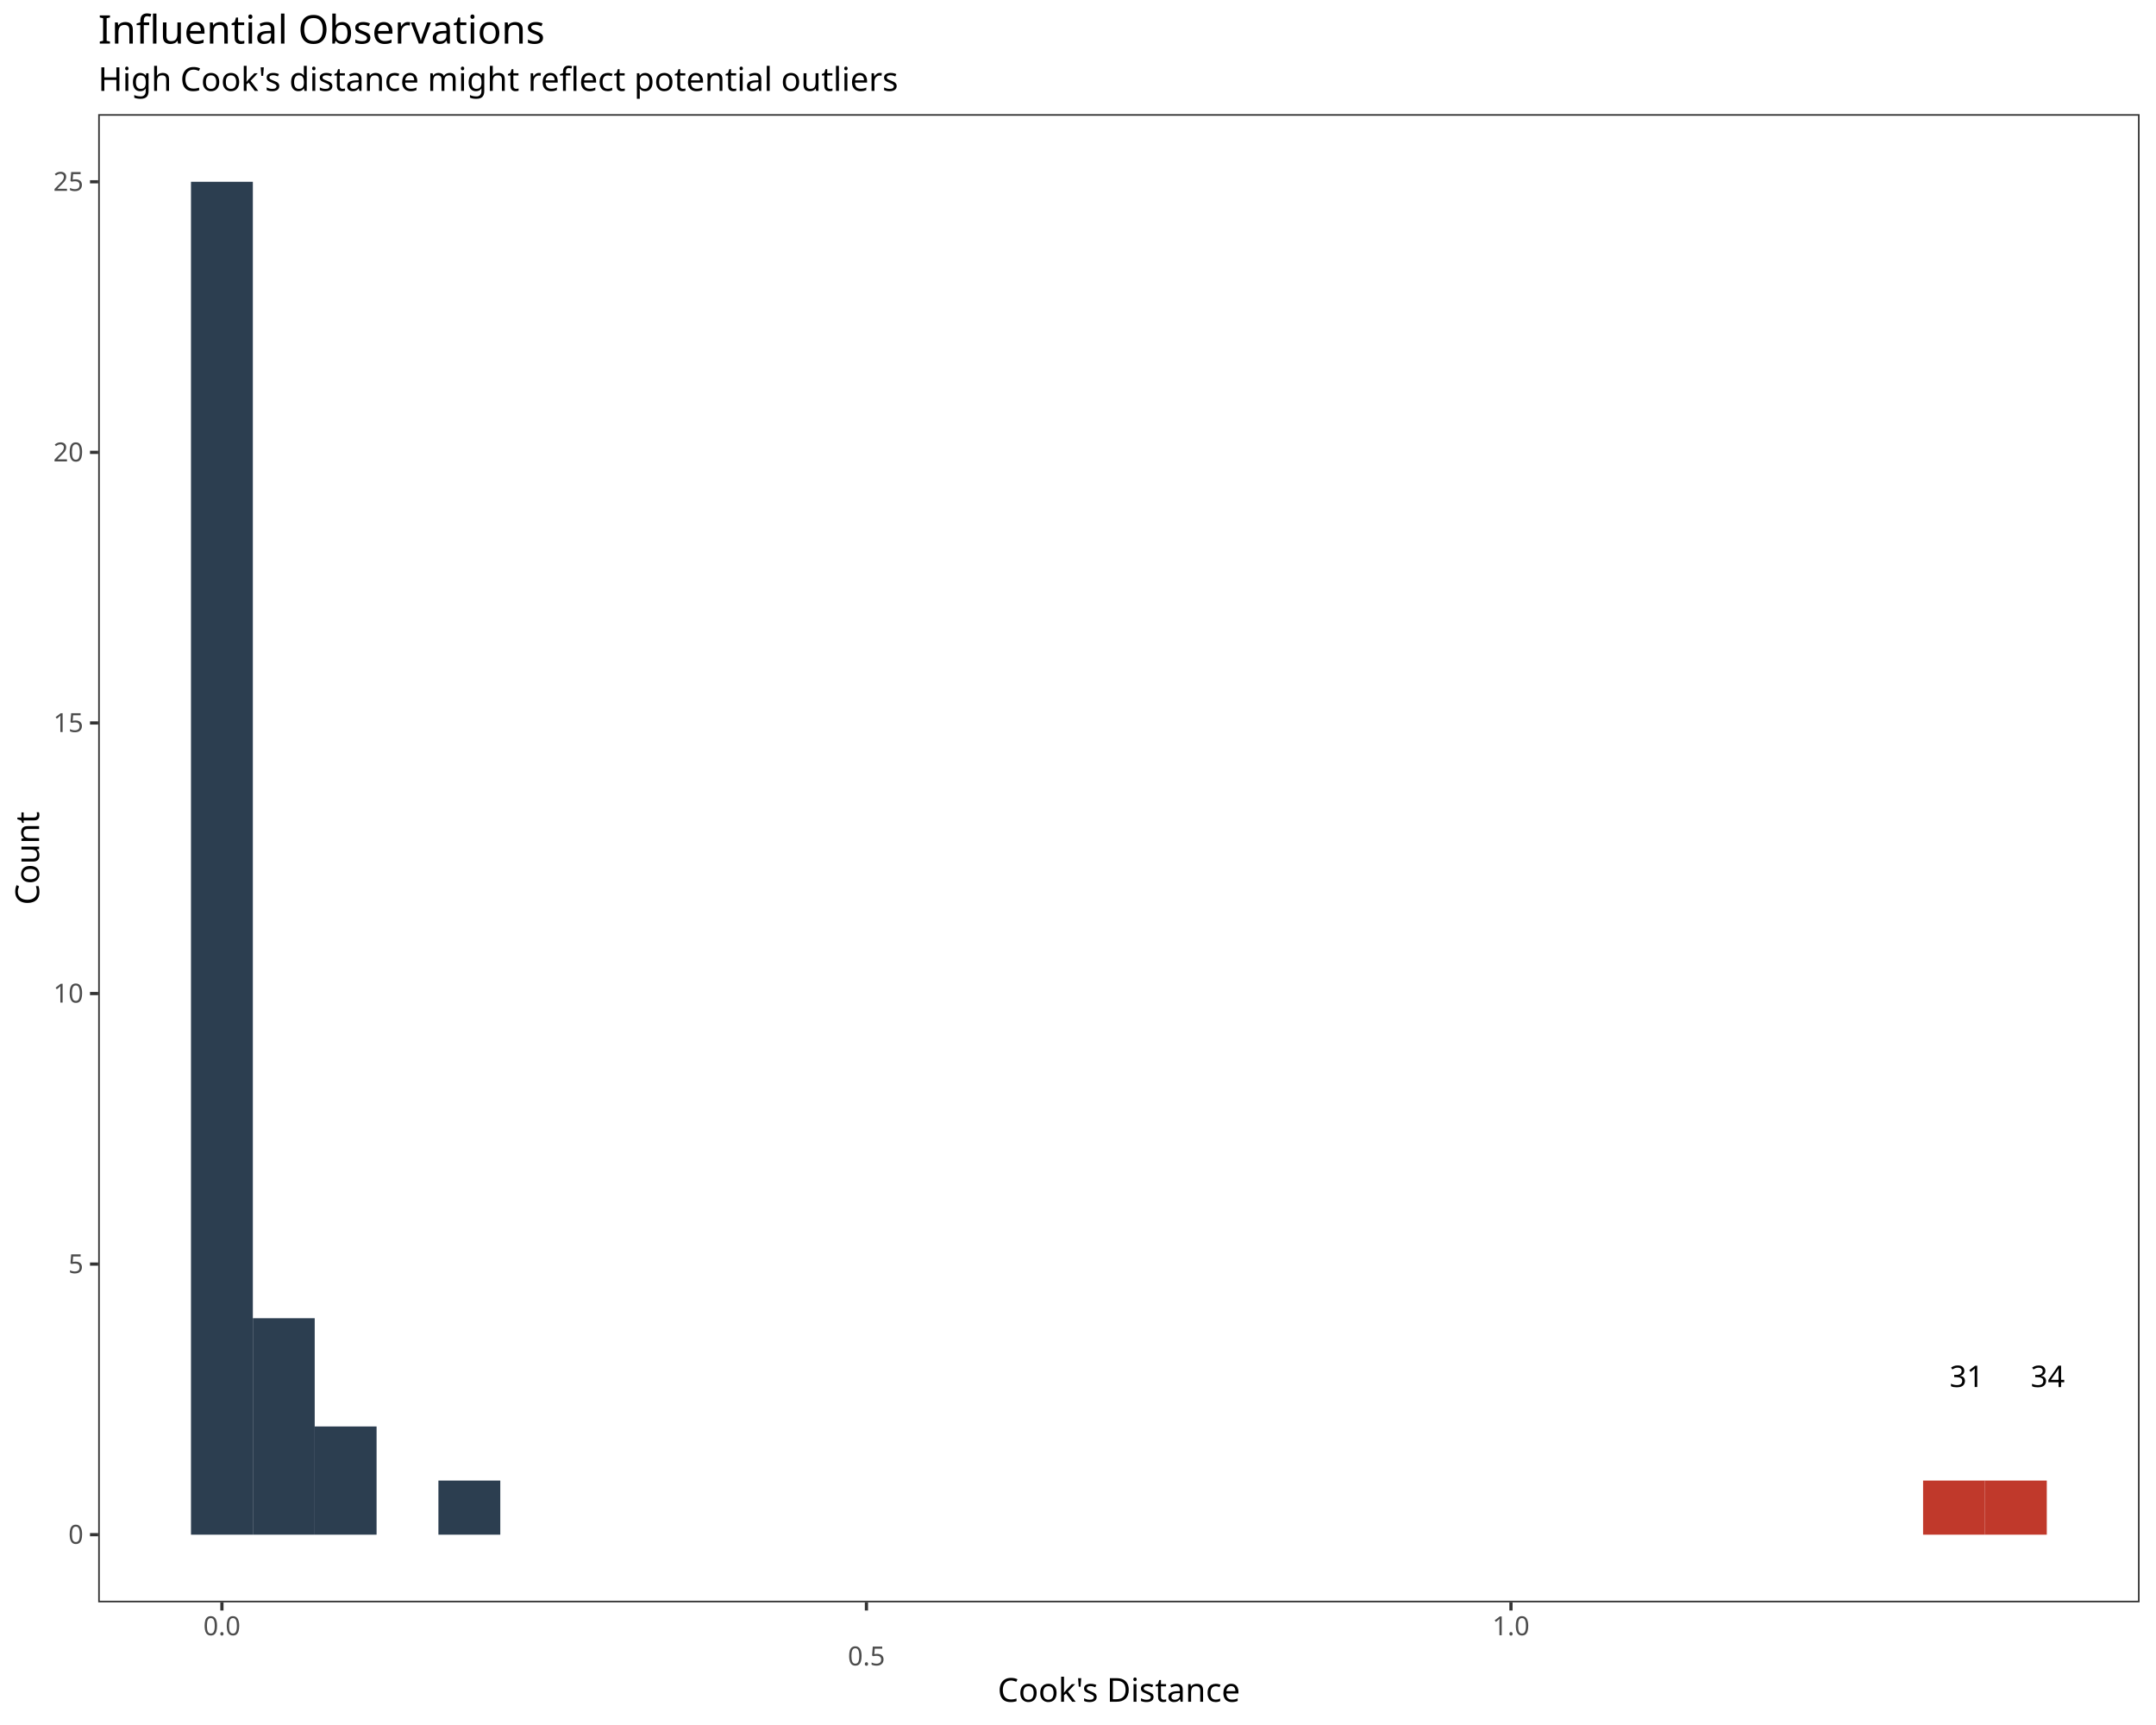
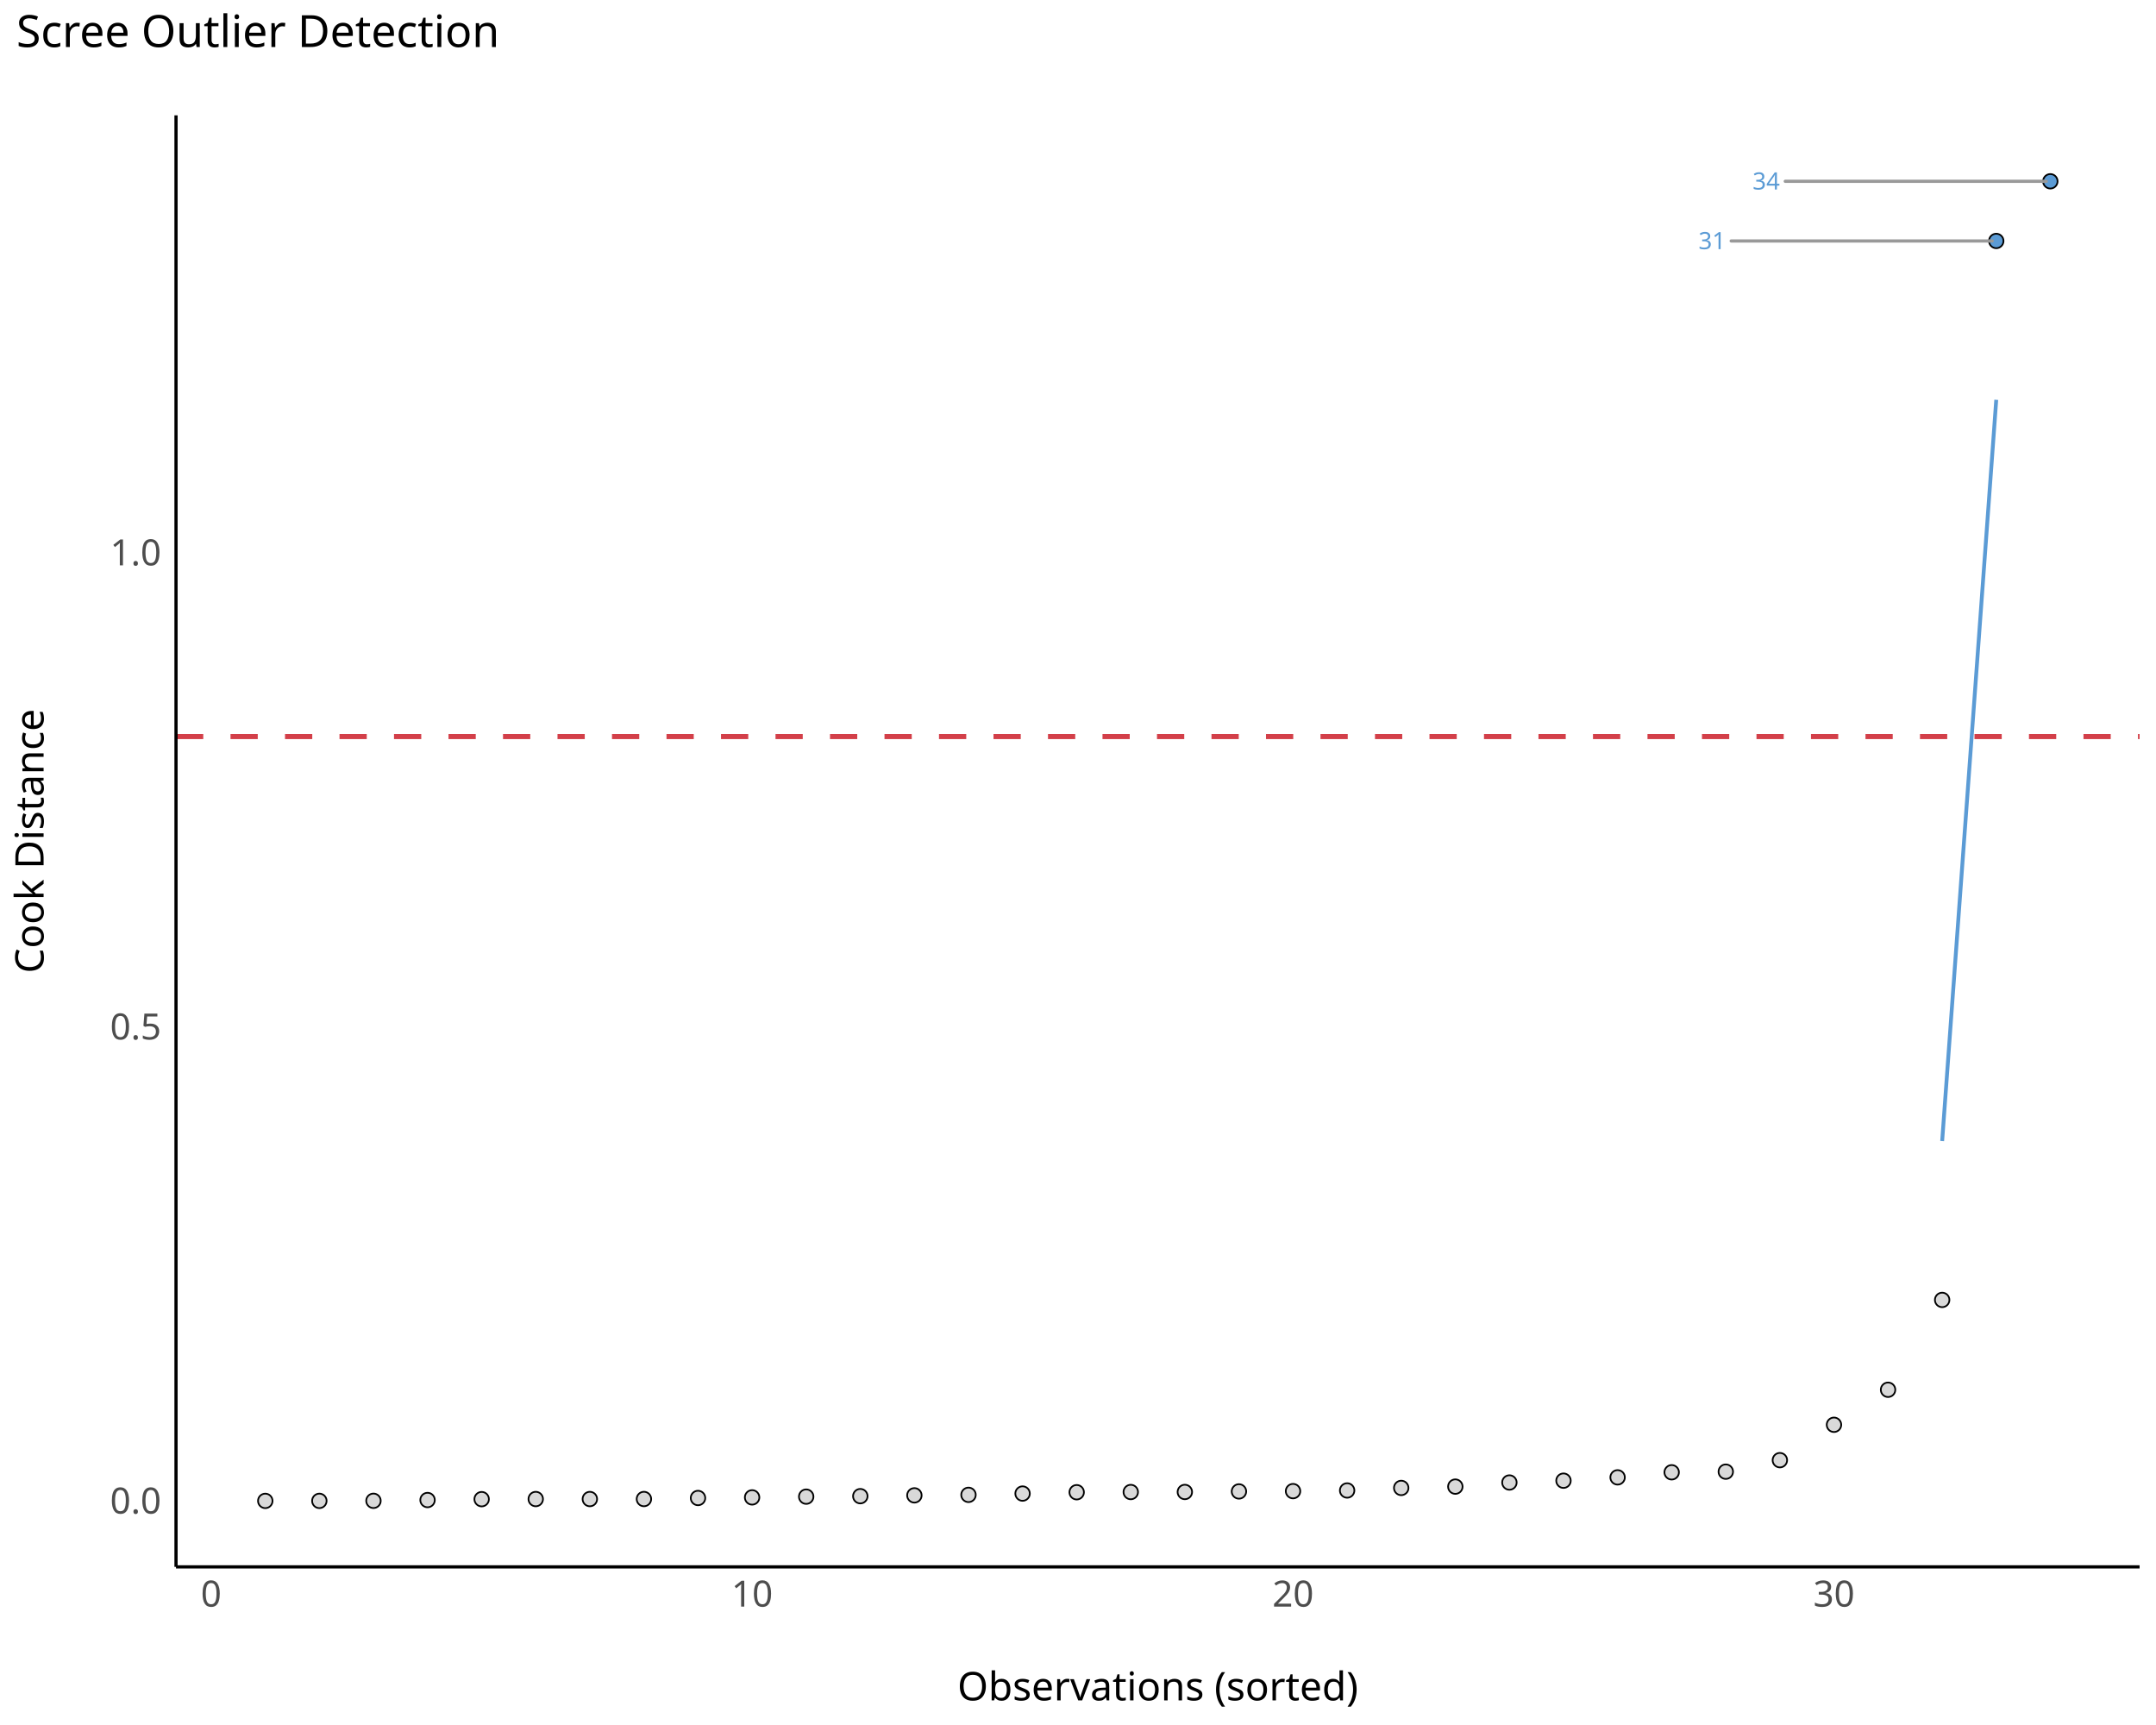
<svg xmlns="http://www.w3.org/2000/svg" class="svglite" data-engine-version="2.0" width="720.00pt" height="576.00pt" viewBox="0 0 720.00 576.00">
  <defs>
    <style type="text/css">
    .svglite line, .svglite polyline, .svglite polygon, .svglite path, .svglite rect, .svglite circle {
      fill: none;
      stroke: #000000;
      stroke-linecap: round;
      stroke-linejoin: round;
      stroke-miterlimit: 10.00;
    }
  </style>
  </defs>
  <rect width="100%" height="100%" style="stroke: none; fill: #FFFFFF;" />
  <defs>
    <clipPath id="cpMC4wMHw3MjAuMDB8MC4wMHw1NzYuMDA=">
      <rect x="0.00" y="0.00" width="720.00" height="576.00" />
    </clipPath>
  </defs>
  <g clip-path="url(#cpMC4wMHw3MjAuMDB8MC4wMHw1NzYuMDA=)">
-     <rect x="0.00" y="0.00" width="720.00" height="576.00" style="stroke-width: 1.07; stroke: #FFFFFF; fill: #FFFFFF;" />
+     <rect x="0" y="0.00" width="720.00" height="576.00" style="stroke-width: 1.07; stroke: #FFFFFF; fill: #FFFFFF;" />
  </g>
  <defs>
-     <clipPath id="cpMzIuNzl8NzE0LjUyfDM4LjEyfDUzNS4wNA==">
-       <rect x="32.79" y="38.12" width="681.73" height="496.92" />
+     <clipPath id="cpNTguNzh8NzE0LjUyfDM4LjUxfDUyMy4yMA==">
+       <rect x="58.78" y="38.51" width="655.74" height="484.69" />
    </clipPath>
  </defs>
-   <g clip-path="url(#cpMzIuNzl8NzE0LjUyfDM4LjEyfDUzNS4wNA==)">
-     <rect x="32.79" y="38.12" width="681.73" height="496.92" style="stroke-width: 1.07; stroke: none; fill: #FFFFFF;" />
-     <rect x="63.78" y="60.70" width="20.66" height="0.00" style="stroke-width: 1.07; stroke: none; stroke-linecap: butt; stroke-linejoin: miter; fill: #C0392B;" />
-     <rect x="84.44" y="440.17" width="20.66" height="0.00" style="stroke-width: 1.07; stroke: none; stroke-linecap: butt; stroke-linejoin: miter; fill: #C0392B;" />
-     <rect x="105.10" y="476.31" width="20.66" height="0.00" style="stroke-width: 1.07; stroke: none; stroke-linecap: butt; stroke-linejoin: miter; fill: #C0392B;" />
-     <rect x="125.76" y="512.45" width="20.66" height="0.00" style="stroke-width: 1.07; stroke: none; stroke-linecap: butt; stroke-linejoin: miter; fill: #C0392B;" />
-     <rect x="146.41" y="494.38" width="20.66" height="0.00" style="stroke-width: 1.07; stroke: none; stroke-linecap: butt; stroke-linejoin: miter; fill: #C0392B;" />
-     <rect x="167.07" y="512.45" width="20.66" height="0.00" style="stroke-width: 1.07; stroke: none; stroke-linecap: butt; stroke-linejoin: miter; fill: #C0392B;" />
-     <rect x="187.73" y="512.45" width="20.66" height="0.00" style="stroke-width: 1.07; stroke: none; stroke-linecap: butt; stroke-linejoin: miter; fill: #C0392B;" />
-     <rect x="208.39" y="512.45" width="20.66" height="0.00" style="stroke-width: 1.07; stroke: none; stroke-linecap: butt; stroke-linejoin: miter; fill: #C0392B;" />
-     <rect x="229.05" y="512.45" width="20.66" height="0.00" style="stroke-width: 1.07; stroke: none; stroke-linecap: butt; stroke-linejoin: miter; fill: #C0392B;" />
-     <rect x="249.71" y="512.45" width="20.66" height="0.00" style="stroke-width: 1.07; stroke: none; stroke-linecap: butt; stroke-linejoin: miter; fill: #C0392B;" />
-     <rect x="270.37" y="512.45" width="20.66" height="0.00" style="stroke-width: 1.07; stroke: none; stroke-linecap: butt; stroke-linejoin: miter; fill: #C0392B;" />
-     <rect x="291.02" y="512.45" width="20.66" height="0.00" style="stroke-width: 1.07; stroke: none; stroke-linecap: butt; stroke-linejoin: miter; fill: #C0392B;" />
-     <rect x="311.68" y="512.45" width="20.66" height="0.00" style="stroke-width: 1.07; stroke: none; stroke-linecap: butt; stroke-linejoin: miter; fill: #C0392B;" />
-     <rect x="332.34" y="512.45" width="20.66" height="0.00" style="stroke-width: 1.07; stroke: none; stroke-linecap: butt; stroke-linejoin: miter; fill: #C0392B;" />
-     <rect x="353.00" y="512.45" width="20.66" height="0.00" style="stroke-width: 1.07; stroke: none; stroke-linecap: butt; stroke-linejoin: miter; fill: #C0392B;" />
-     <rect x="373.66" y="512.45" width="20.66" height="0.00" style="stroke-width: 1.07; stroke: none; stroke-linecap: butt; stroke-linejoin: miter; fill: #C0392B;" />
-     <rect x="394.32" y="512.45" width="20.66" height="0.00" style="stroke-width: 1.07; stroke: none; stroke-linecap: butt; stroke-linejoin: miter; fill: #C0392B;" />
-     <rect x="414.97" y="512.45" width="20.66" height="0.00" style="stroke-width: 1.07; stroke: none; stroke-linecap: butt; stroke-linejoin: miter; fill: #C0392B;" />
-     <rect x="435.63" y="512.45" width="20.66" height="0.00" style="stroke-width: 1.07; stroke: none; stroke-linecap: butt; stroke-linejoin: miter; fill: #C0392B;" />
-     <rect x="456.29" y="512.45" width="20.66" height="0.00" style="stroke-width: 1.07; stroke: none; stroke-linecap: butt; stroke-linejoin: miter; fill: #C0392B;" />
-     <rect x="476.95" y="512.45" width="20.66" height="0.00" style="stroke-width: 1.07; stroke: none; stroke-linecap: butt; stroke-linejoin: miter; fill: #C0392B;" />
-     <rect x="497.61" y="512.45" width="20.66" height="0.00" style="stroke-width: 1.07; stroke: none; stroke-linecap: butt; stroke-linejoin: miter; fill: #C0392B;" />
-     <rect x="518.27" y="512.45" width="20.66" height="0.00" style="stroke-width: 1.07; stroke: none; stroke-linecap: butt; stroke-linejoin: miter; fill: #C0392B;" />
-     <rect x="538.92" y="512.45" width="20.66" height="0.00" style="stroke-width: 1.07; stroke: none; stroke-linecap: butt; stroke-linejoin: miter; fill: #C0392B;" />
-     <rect x="559.58" y="512.45" width="20.66" height="0.00" style="stroke-width: 1.07; stroke: none; stroke-linecap: butt; stroke-linejoin: miter; fill: #C0392B;" />
-     <rect x="580.24" y="512.45" width="20.66" height="0.00" style="stroke-width: 1.07; stroke: none; stroke-linecap: butt; stroke-linejoin: miter; fill: #C0392B;" />
-     <rect x="600.90" y="512.45" width="20.66" height="0.00" style="stroke-width: 1.07; stroke: none; stroke-linecap: butt; stroke-linejoin: miter; fill: #C0392B;" />
-     <rect x="621.56" y="512.45" width="20.66" height="0.00" style="stroke-width: 1.07; stroke: none; stroke-linecap: butt; stroke-linejoin: miter; fill: #C0392B;" />
-     <rect x="642.22" y="494.38" width="20.66" height="18.07" style="stroke-width: 1.07; stroke: none; stroke-linecap: butt; stroke-linejoin: miter; fill: #C0392B;" />
-     <rect x="662.87" y="494.38" width="20.66" height="0.00" style="stroke-width: 1.07; stroke: none; stroke-linecap: butt; stroke-linejoin: miter; fill: #C0392B;" />
-     <rect x="63.78" y="60.70" width="20.66" height="0.00" style="stroke-width: 1.07; stroke: none; stroke-linecap: butt; stroke-linejoin: miter; fill: #C0392B;" />
-     <rect x="84.44" y="440.17" width="20.66" height="0.00" style="stroke-width: 1.07; stroke: none; stroke-linecap: butt; stroke-linejoin: miter; fill: #C0392B;" />
-     <rect x="105.10" y="476.31" width="20.66" height="0.00" style="stroke-width: 1.07; stroke: none; stroke-linecap: butt; stroke-linejoin: miter; fill: #C0392B;" />
-     <rect x="125.76" y="512.45" width="20.66" height="0.00" style="stroke-width: 1.07; stroke: none; stroke-linecap: butt; stroke-linejoin: miter; fill: #C0392B;" />
-     <rect x="146.41" y="494.38" width="20.66" height="0.00" style="stroke-width: 1.07; stroke: none; stroke-linecap: butt; stroke-linejoin: miter; fill: #C0392B;" />
-     <rect x="167.07" y="512.45" width="20.66" height="0.00" style="stroke-width: 1.07; stroke: none; stroke-linecap: butt; stroke-linejoin: miter; fill: #C0392B;" />
-     <rect x="187.73" y="512.45" width="20.66" height="0.00" style="stroke-width: 1.07; stroke: none; stroke-linecap: butt; stroke-linejoin: miter; fill: #C0392B;" />
-     <rect x="208.39" y="512.45" width="20.66" height="0.00" style="stroke-width: 1.07; stroke: none; stroke-linecap: butt; stroke-linejoin: miter; fill: #C0392B;" />
-     <rect x="229.05" y="512.45" width="20.66" height="0.00" style="stroke-width: 1.07; stroke: none; stroke-linecap: butt; stroke-linejoin: miter; fill: #C0392B;" />
-     <rect x="249.71" y="512.45" width="20.66" height="0.00" style="stroke-width: 1.07; stroke: none; stroke-linecap: butt; stroke-linejoin: miter; fill: #C0392B;" />
-     <rect x="270.37" y="512.45" width="20.66" height="0.00" style="stroke-width: 1.07; stroke: none; stroke-linecap: butt; stroke-linejoin: miter; fill: #C0392B;" />
-     <rect x="291.02" y="512.45" width="20.66" height="0.00" style="stroke-width: 1.07; stroke: none; stroke-linecap: butt; stroke-linejoin: miter; fill: #C0392B;" />
-     <rect x="311.68" y="512.45" width="20.66" height="0.00" style="stroke-width: 1.07; stroke: none; stroke-linecap: butt; stroke-linejoin: miter; fill: #C0392B;" />
-     <rect x="332.34" y="512.45" width="20.66" height="0.00" style="stroke-width: 1.07; stroke: none; stroke-linecap: butt; stroke-linejoin: miter; fill: #C0392B;" />
-     <rect x="353.00" y="512.45" width="20.66" height="0.00" style="stroke-width: 1.07; stroke: none; stroke-linecap: butt; stroke-linejoin: miter; fill: #C0392B;" />
-     <rect x="373.66" y="512.45" width="20.66" height="0.00" style="stroke-width: 1.07; stroke: none; stroke-linecap: butt; stroke-linejoin: miter; fill: #C0392B;" />
-     <rect x="394.32" y="512.45" width="20.66" height="0.00" style="stroke-width: 1.07; stroke: none; stroke-linecap: butt; stroke-linejoin: miter; fill: #C0392B;" />
-     <rect x="414.97" y="512.45" width="20.66" height="0.00" style="stroke-width: 1.07; stroke: none; stroke-linecap: butt; stroke-linejoin: miter; fill: #C0392B;" />
-     <rect x="435.63" y="512.45" width="20.66" height="0.00" style="stroke-width: 1.07; stroke: none; stroke-linecap: butt; stroke-linejoin: miter; fill: #C0392B;" />
-     <rect x="456.29" y="512.45" width="20.66" height="0.00" style="stroke-width: 1.07; stroke: none; stroke-linecap: butt; stroke-linejoin: miter; fill: #C0392B;" />
-     <rect x="476.95" y="512.45" width="20.66" height="0.00" style="stroke-width: 1.07; stroke: none; stroke-linecap: butt; stroke-linejoin: miter; fill: #C0392B;" />
-     <rect x="497.61" y="512.45" width="20.66" height="0.00" style="stroke-width: 1.07; stroke: none; stroke-linecap: butt; stroke-linejoin: miter; fill: #C0392B;" />
-     <rect x="518.27" y="512.45" width="20.66" height="0.00" style="stroke-width: 1.07; stroke: none; stroke-linecap: butt; stroke-linejoin: miter; fill: #C0392B;" />
-     <rect x="538.92" y="512.45" width="20.66" height="0.00" style="stroke-width: 1.07; stroke: none; stroke-linecap: butt; stroke-linejoin: miter; fill: #C0392B;" />
-     <rect x="559.58" y="512.45" width="20.66" height="0.00" style="stroke-width: 1.07; stroke: none; stroke-linecap: butt; stroke-linejoin: miter; fill: #C0392B;" />
-     <rect x="580.24" y="512.45" width="20.66" height="0.00" style="stroke-width: 1.07; stroke: none; stroke-linecap: butt; stroke-linejoin: miter; fill: #C0392B;" />
-     <rect x="600.90" y="512.45" width="20.66" height="0.00" style="stroke-width: 1.07; stroke: none; stroke-linecap: butt; stroke-linejoin: miter; fill: #C0392B;" />
-     <rect x="621.56" y="512.45" width="20.66" height="0.00" style="stroke-width: 1.07; stroke: none; stroke-linecap: butt; stroke-linejoin: miter; fill: #C0392B;" />
-     <rect x="642.22" y="512.45" width="20.66" height="0.00" style="stroke-width: 1.07; stroke: none; stroke-linecap: butt; stroke-linejoin: miter; fill: #C0392B;" />
-     <rect x="662.87" y="494.38" width="20.66" height="18.07" style="stroke-width: 1.07; stroke: none; stroke-linecap: butt; stroke-linejoin: miter; fill: #C0392B;" />
-     <rect x="63.78" y="60.70" width="20.66" height="451.75" style="stroke-width: 1.07; stroke: none; stroke-linecap: butt; stroke-linejoin: miter; fill: #2C3E50;" />
-     <rect x="84.44" y="440.17" width="20.66" height="72.28" style="stroke-width: 1.07; stroke: none; stroke-linecap: butt; stroke-linejoin: miter; fill: #2C3E50;" />
-     <rect x="105.10" y="476.31" width="20.66" height="36.14" style="stroke-width: 1.07; stroke: none; stroke-linecap: butt; stroke-linejoin: miter; fill: #2C3E50;" />
-     <rect x="125.76" y="512.45" width="20.66" height="0.00" style="stroke-width: 1.07; stroke: none; stroke-linecap: butt; stroke-linejoin: miter; fill: #2C3E50;" />
-     <rect x="146.41" y="494.38" width="20.66" height="18.07" style="stroke-width: 1.07; stroke: none; stroke-linecap: butt; stroke-linejoin: miter; fill: #2C3E50;" />
-     <rect x="167.07" y="512.45" width="20.66" height="0.00" style="stroke-width: 1.07; stroke: none; stroke-linecap: butt; stroke-linejoin: miter; fill: #2C3E50;" />
-     <rect x="187.73" y="512.45" width="20.66" height="0.00" style="stroke-width: 1.07; stroke: none; stroke-linecap: butt; stroke-linejoin: miter; fill: #2C3E50;" />
-     <rect x="208.39" y="512.45" width="20.66" height="0.00" style="stroke-width: 1.07; stroke: none; stroke-linecap: butt; stroke-linejoin: miter; fill: #2C3E50;" />
-     <rect x="229.05" y="512.45" width="20.66" height="0.00" style="stroke-width: 1.07; stroke: none; stroke-linecap: butt; stroke-linejoin: miter; fill: #2C3E50;" />
-     <rect x="249.71" y="512.45" width="20.66" height="0.00" style="stroke-width: 1.07; stroke: none; stroke-linecap: butt; stroke-linejoin: miter; fill: #2C3E50;" />
-     <rect x="270.37" y="512.45" width="20.66" height="0.00" style="stroke-width: 1.07; stroke: none; stroke-linecap: butt; stroke-linejoin: miter; fill: #2C3E50;" />
-     <rect x="291.02" y="512.45" width="20.66" height="0.00" style="stroke-width: 1.07; stroke: none; stroke-linecap: butt; stroke-linejoin: miter; fill: #2C3E50;" />
-     <rect x="311.68" y="512.45" width="20.66" height="0.00" style="stroke-width: 1.07; stroke: none; stroke-linecap: butt; stroke-linejoin: miter; fill: #2C3E50;" />
-     <rect x="332.34" y="512.45" width="20.66" height="0.00" style="stroke-width: 1.07; stroke: none; stroke-linecap: butt; stroke-linejoin: miter; fill: #2C3E50;" />
-     <rect x="353.00" y="512.45" width="20.66" height="0.00" style="stroke-width: 1.07; stroke: none; stroke-linecap: butt; stroke-linejoin: miter; fill: #2C3E50;" />
-     <rect x="373.66" y="512.45" width="20.66" height="0.00" style="stroke-width: 1.07; stroke: none; stroke-linecap: butt; stroke-linejoin: miter; fill: #2C3E50;" />
-     <rect x="394.32" y="512.45" width="20.66" height="0.00" style="stroke-width: 1.07; stroke: none; stroke-linecap: butt; stroke-linejoin: miter; fill: #2C3E50;" />
-     <rect x="414.97" y="512.45" width="20.66" height="0.00" style="stroke-width: 1.07; stroke: none; stroke-linecap: butt; stroke-linejoin: miter; fill: #2C3E50;" />
-     <rect x="435.63" y="512.45" width="20.66" height="0.00" style="stroke-width: 1.07; stroke: none; stroke-linecap: butt; stroke-linejoin: miter; fill: #2C3E50;" />
-     <rect x="456.29" y="512.45" width="20.66" height="0.00" style="stroke-width: 1.07; stroke: none; stroke-linecap: butt; stroke-linejoin: miter; fill: #2C3E50;" />
-     <rect x="476.95" y="512.45" width="20.66" height="0.00" style="stroke-width: 1.07; stroke: none; stroke-linecap: butt; stroke-linejoin: miter; fill: #2C3E50;" />
-     <rect x="497.61" y="512.45" width="20.66" height="0.00" style="stroke-width: 1.07; stroke: none; stroke-linecap: butt; stroke-linejoin: miter; fill: #2C3E50;" />
-     <rect x="518.27" y="512.45" width="20.66" height="0.00" style="stroke-width: 1.07; stroke: none; stroke-linecap: butt; stroke-linejoin: miter; fill: #2C3E50;" />
-     <rect x="538.92" y="512.45" width="20.66" height="0.00" style="stroke-width: 1.07; stroke: none; stroke-linecap: butt; stroke-linejoin: miter; fill: #2C3E50;" />
-     <rect x="559.58" y="512.45" width="20.66" height="0.00" style="stroke-width: 1.07; stroke: none; stroke-linecap: butt; stroke-linejoin: miter; fill: #2C3E50;" />
-     <rect x="580.24" y="512.45" width="20.66" height="0.00" style="stroke-width: 1.07; stroke: none; stroke-linecap: butt; stroke-linejoin: miter; fill: #2C3E50;" />
-     <rect x="600.90" y="512.45" width="20.66" height="0.00" style="stroke-width: 1.07; stroke: none; stroke-linecap: butt; stroke-linejoin: miter; fill: #2C3E50;" />
-     <rect x="621.56" y="512.45" width="20.66" height="0.00" style="stroke-width: 1.07; stroke: none; stroke-linecap: butt; stroke-linejoin: miter; fill: #2C3E50;" />
-     <rect x="642.22" y="512.45" width="20.66" height="0.00" style="stroke-width: 1.07; stroke: none; stroke-linecap: butt; stroke-linejoin: miter; fill: #2C3E50;" />
-     <rect x="662.87" y="512.45" width="20.66" height="0.00" style="stroke-width: 1.07; stroke: none; stroke-linecap: butt; stroke-linejoin: miter; fill: #2C3E50;" />
-     <text x="656.77" y="463.14" text-anchor="middle" style="font-size: 9.96px; font-family: sans;" textLength="11.08px" lengthAdjust="spacingAndGlyphs">31</text>
-     <text x="683.85" y="463.15" text-anchor="middle" style="font-size: 9.96px; font-family: sans;" textLength="11.08px" lengthAdjust="spacingAndGlyphs">34</text>
-     <rect x="32.79" y="38.12" width="681.73" height="496.92" style="stroke-width: 1.07; stroke: #333333;" />
+   <g clip-path="url(#cpNTguNzh8NzE0LjUyfDM4LjUxfDUyMy4yMA==)">
+     <rect x="58.78" y="38.51" width="655.74" height="484.69" style="stroke-width: 1.07; stroke: none; fill: #FFFFFF;" />
+     <circle cx="88.59" cy="501.17" r="2.42" style="stroke-width: 0.57; fill: #D9D9D9;" />
+     <circle cx="106.65" cy="501.16" r="2.42" style="stroke-width: 0.57; fill: #D9D9D9;" />
+     <circle cx="124.72" cy="501.14" r="2.42" style="stroke-width: 0.57; fill: #D9D9D9;" />
+     <circle cx="142.78" cy="500.88" r="2.42" style="stroke-width: 0.57; fill: #D9D9D9;" />
+     <circle cx="160.85" cy="500.59" r="2.42" style="stroke-width: 0.57; fill: #D9D9D9;" />
+     <circle cx="178.91" cy="500.55" r="2.42" style="stroke-width: 0.57; fill: #D9D9D9;" />
+     <circle cx="196.98" cy="500.55" r="2.42" style="stroke-width: 0.57; fill: #D9D9D9;" />
+     <circle cx="215.04" cy="500.54" r="2.42" style="stroke-width: 0.57; fill: #D9D9D9;" />
+     <circle cx="233.10" cy="500.20" r="2.42" style="stroke-width: 0.57; fill: #D9D9D9;" />
+     <circle cx="251.17" cy="500.00" r="2.42" style="stroke-width: 0.57; fill: #D9D9D9;" />
+     <circle cx="269.23" cy="499.75" r="2.42" style="stroke-width: 0.57; fill: #D9D9D9;" />
+     <circle cx="287.30" cy="499.59" r="2.42" style="stroke-width: 0.57; fill: #D9D9D9;" />
+     <circle cx="305.36" cy="499.32" r="2.42" style="stroke-width: 0.57; fill: #D9D9D9;" />
+     <circle cx="323.43" cy="499.15" r="2.42" style="stroke-width: 0.57; fill: #D9D9D9;" />
+     <circle cx="341.49" cy="498.72" r="2.42" style="stroke-width: 0.57; fill: #D9D9D9;" />
+     <circle cx="359.56" cy="498.28" r="2.42" style="stroke-width: 0.57; fill: #D9D9D9;" />
+     <circle cx="377.62" cy="498.21" r="2.42" style="stroke-width: 0.57; fill: #D9D9D9;" />
+     <circle cx="395.68" cy="498.19" r="2.42" style="stroke-width: 0.57; fill: #D9D9D9;" />
+     <circle cx="413.75" cy="498.01" r="2.42" style="stroke-width: 0.57; fill: #D9D9D9;" />
+     <circle cx="431.81" cy="497.91" r="2.42" style="stroke-width: 0.57; fill: #D9D9D9;" />
+     <circle cx="449.88" cy="497.69" r="2.42" style="stroke-width: 0.57; fill: #D9D9D9;" />
+     <circle cx="467.94" cy="496.84" r="2.42" style="stroke-width: 0.57; fill: #D9D9D9;" />
+     <circle cx="486.01" cy="496.40" r="2.42" style="stroke-width: 0.57; fill: #D9D9D9;" />
+     <circle cx="504.07" cy="495.03" r="2.42" style="stroke-width: 0.57; fill: #D9D9D9;" />
+     <circle cx="522.13" cy="494.42" r="2.42" style="stroke-width: 0.57; fill: #D9D9D9;" />
+     <circle cx="540.20" cy="493.31" r="2.42" style="stroke-width: 0.57; fill: #D9D9D9;" />
+     <circle cx="558.26" cy="491.62" r="2.42" style="stroke-width: 0.57; fill: #D9D9D9;" />
+     <circle cx="576.33" cy="491.41" r="2.42" style="stroke-width: 0.57; fill: #D9D9D9;" />
+     <circle cx="594.39" cy="487.57" r="2.42" style="stroke-width: 0.57; fill: #D9D9D9;" />
+     <circle cx="612.46" cy="475.75" r="2.42" style="stroke-width: 0.57; fill: #D9D9D9;" />
+     <circle cx="630.52" cy="464.06" r="2.42" style="stroke-width: 0.57; fill: #D9D9D9;" />
+     <circle cx="648.59" cy="434.06" r="2.42" style="stroke-width: 0.57; fill: #D9D9D9;" />
+     <circle cx="666.65" cy="80.46" r="2.42" style="stroke-width: 0.57; fill: #5B9BD5;" />
+     <circle cx="684.71" cy="60.54" r="2.42" style="stroke-width: 0.57; fill: #5B9BD5;" />
+     <line x1="58.78" y1="245.95" x2="714.52" y2="245.95" style="stroke-width: 1.71; stroke: #D33F49; stroke-dasharray: 9.10,9.10; stroke-linecap: butt;" />
+     <line x1="648.59" y1="381.02" x2="666.65" y2="133.50" style="stroke-width: 1.28; stroke: #5B9BD5; stroke-linecap: butt;" />
+     <line x1="578.13" y1="80.46" x2="665.30" y2="80.46" style="stroke-width: 1.07; stroke: #999999;" />
+     <line x1="596.19" y1="60.54" x2="683.37" y2="60.54" style="stroke-width: 1.07; stroke: #999999;" />
+     <text x="576.33" y="83.20" text-anchor="end" style="font-size: 7.97px; fill: #5B9BD5; font-family: sans;" textLength="8.86px" lengthAdjust="spacingAndGlyphs">31</text>
+     <text x="594.39" y="63.28" text-anchor="end" style="font-size: 7.97px; fill: #5B9BD5; font-family: sans;" textLength="8.86px" lengthAdjust="spacingAndGlyphs">34</text>
  </g>
  <g clip-path="url(#cpMC4wMHw3MjAuMDB8MC4wMHw1NzYuMDA=)">
-     <text x="27.86" y="515.48" text-anchor="end" style="font-size: 8.80px; fill: #4D4D4D; font-family: sans;" textLength="4.89px" lengthAdjust="spacingAndGlyphs">0</text>
-     <text x="27.86" y="425.13" text-anchor="end" style="font-size: 8.80px; fill: #4D4D4D; font-family: sans;" textLength="4.89px" lengthAdjust="spacingAndGlyphs">5</text>
-     <text x="27.86" y="334.78" text-anchor="end" style="font-size: 8.80px; fill: #4D4D4D; font-family: sans;" textLength="9.79px" lengthAdjust="spacingAndGlyphs">10</text>
-     <text x="27.86" y="244.43" text-anchor="end" style="font-size: 8.80px; fill: #4D4D4D; font-family: sans;" textLength="9.79px" lengthAdjust="spacingAndGlyphs">15</text>
-     <text x="27.86" y="154.08" text-anchor="end" style="font-size: 8.80px; fill: #4D4D4D; font-family: sans;" textLength="9.79px" lengthAdjust="spacingAndGlyphs">20</text>
-     <text x="27.86" y="63.73" text-anchor="end" style="font-size: 8.80px; fill: #4D4D4D; font-family: sans;" textLength="9.79px" lengthAdjust="spacingAndGlyphs">25</text>
-     <polyline points="30.05,512.45 32.79,512.45 " style="stroke-width: 1.07; stroke: #333333; stroke-linecap: butt;" />
-     <polyline points="30.05,422.10 32.79,422.10 " style="stroke-width: 1.07; stroke: #333333; stroke-linecap: butt;" />
-     <polyline points="30.05,331.75 32.79,331.75 " style="stroke-width: 1.07; stroke: #333333; stroke-linecap: butt;" />
-     <polyline points="30.05,241.40 32.79,241.40 " style="stroke-width: 1.07; stroke: #333333; stroke-linecap: butt;" />
-     <polyline points="30.05,151.05 32.79,151.05 " style="stroke-width: 1.07; stroke: #333333; stroke-linecap: butt;" />
-     <polyline points="30.05,60.70 32.79,60.70 " style="stroke-width: 1.07; stroke: #333333; stroke-linecap: butt;" />
-     <polyline points="74.11,537.78 74.11,535.04 " style="stroke-width: 1.07; stroke: #333333; stroke-linecap: butt;" />
-     <polyline points="289.35,537.78 289.35,535.04 " style="stroke-width: 1.07; stroke: #333333; stroke-linecap: butt;" />
-     <polyline points="504.59,537.78 504.59,535.04 " style="stroke-width: 1.07; stroke: #333333; stroke-linecap: butt;" />
-     <text x="74.11" y="546.03" text-anchor="middle" style="font-size: 8.80px; fill: #4D4D4D; font-family: sans;" textLength="12.23px" lengthAdjust="spacingAndGlyphs">0.0</text>
-     <text x="504.59" y="546.03" text-anchor="middle" style="font-size: 8.80px; fill: #4D4D4D; font-family: sans;" textLength="12.23px" lengthAdjust="spacingAndGlyphs">1.0</text>
-     <text x="289.35" y="556.10" text-anchor="middle" style="font-size: 8.80px; fill: #4D4D4D; font-family: sans;" textLength="12.23px" lengthAdjust="spacingAndGlyphs">0.5</text>
-     <text x="373.66" y="568.24" text-anchor="middle" style="font-size: 11.00px; font-family: sans;" textLength="79.15px" lengthAdjust="spacingAndGlyphs">Cook's Distance</text>
-     <text transform="translate(13.05,286.58) rotate(-90)" text-anchor="middle" style="font-size: 11.00px; font-family: sans;" textLength="29.36px" lengthAdjust="spacingAndGlyphs">Count</text>
-     <text x="32.79" y="30.35" style="font-size: 11.00px; font-family: sans;" textLength="249.14px" lengthAdjust="spacingAndGlyphs">High Cook's distance might reflect potential outliers</text>
-     <text x="32.79" y="14.56" style="font-size: 13.20px; font-family: sans;" textLength="137.96px" lengthAdjust="spacingAndGlyphs">Influential Observations</text>
+     <polyline points="58.78,523.20 58.78,38.51 " style="stroke-width: 1.07; stroke-linecap: butt;" />
+     <text x="53.85" y="505.40" text-anchor="end" style="font-size: 12.10px; fill: #4D4D4D; font-family: sans;" textLength="16.82px" lengthAdjust="spacingAndGlyphs">0.0</text>
+     <text x="53.85" y="347.09" text-anchor="end" style="font-size: 12.10px; fill: #4D4D4D; font-family: sans;" textLength="16.82px" lengthAdjust="spacingAndGlyphs">0.5</text>
+     <text x="53.85" y="188.78" text-anchor="end" style="font-size: 12.10px; fill: #4D4D4D; font-family: sans;" textLength="16.82px" lengthAdjust="spacingAndGlyphs">1.0</text>
+     <polyline points="58.78,523.20 714.52,523.20 " style="stroke-width: 1.07; stroke-linecap: butt;" />
+     <text x="70.52" y="536.46" text-anchor="middle" style="font-size: 12.10px; fill: #4D4D4D; font-family: sans;" textLength="6.73px" lengthAdjust="spacingAndGlyphs">0</text>
+     <text x="251.17" y="536.46" text-anchor="middle" style="font-size: 12.10px; fill: #4D4D4D; font-family: sans;" textLength="13.46px" lengthAdjust="spacingAndGlyphs">10</text>
+     <text x="431.81" y="536.46" text-anchor="middle" style="font-size: 12.10px; fill: #4D4D4D; font-family: sans;" textLength="13.46px" lengthAdjust="spacingAndGlyphs">20</text>
+     <text x="612.46" y="536.46" text-anchor="middle" style="font-size: 12.10px; fill: #4D4D4D; font-family: sans;" textLength="13.46px" lengthAdjust="spacingAndGlyphs">30</text>
+     <text x="386.65" y="567.78" text-anchor="middle" style="font-size: 13.20px; font-family: sans;" textLength="126.94px" lengthAdjust="spacingAndGlyphs">Observations (sorted)</text>
+     <text transform="translate(14.56,280.85) rotate(-90)" text-anchor="middle" style="font-size: 13.20px; font-family: sans;" textLength="85.86px" lengthAdjust="spacingAndGlyphs">Cook Distance</text>
+     <text x="5.48" y="15.70" style="font-size: 14.85px; font-family: sans;" textLength="153.54px" lengthAdjust="spacingAndGlyphs">Scree Outlier Detection</text>
  </g>
</svg>
